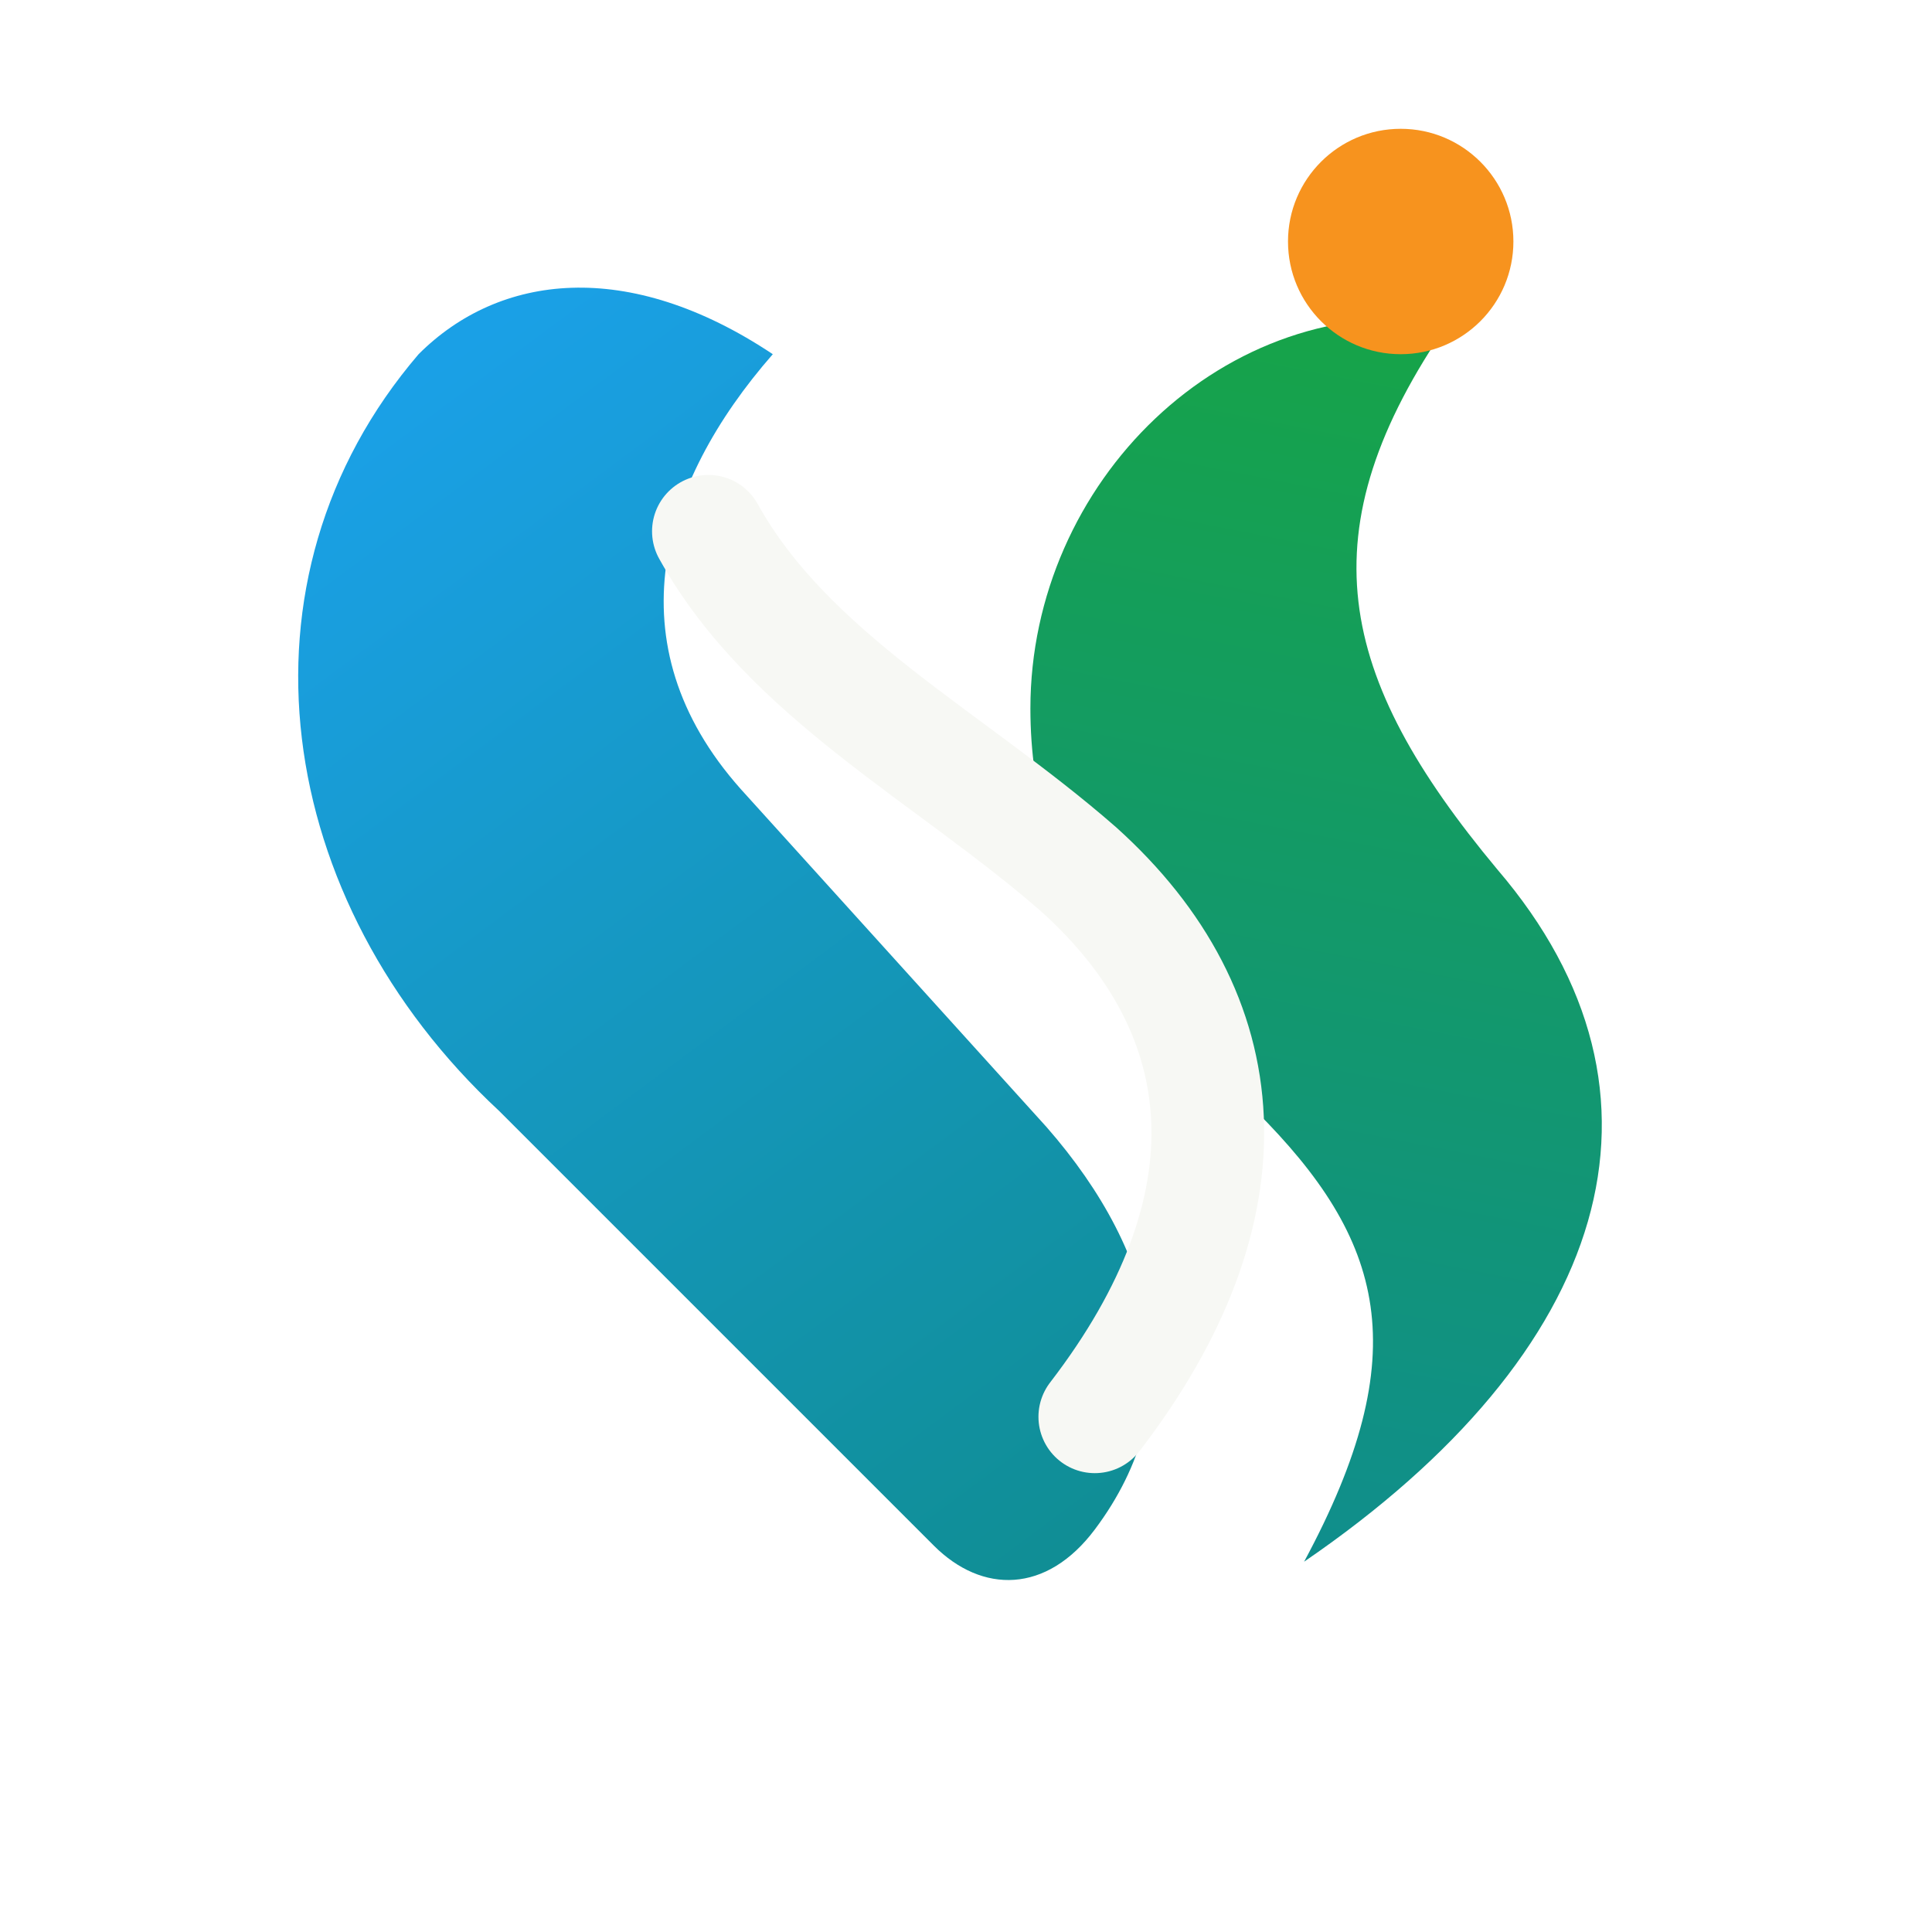
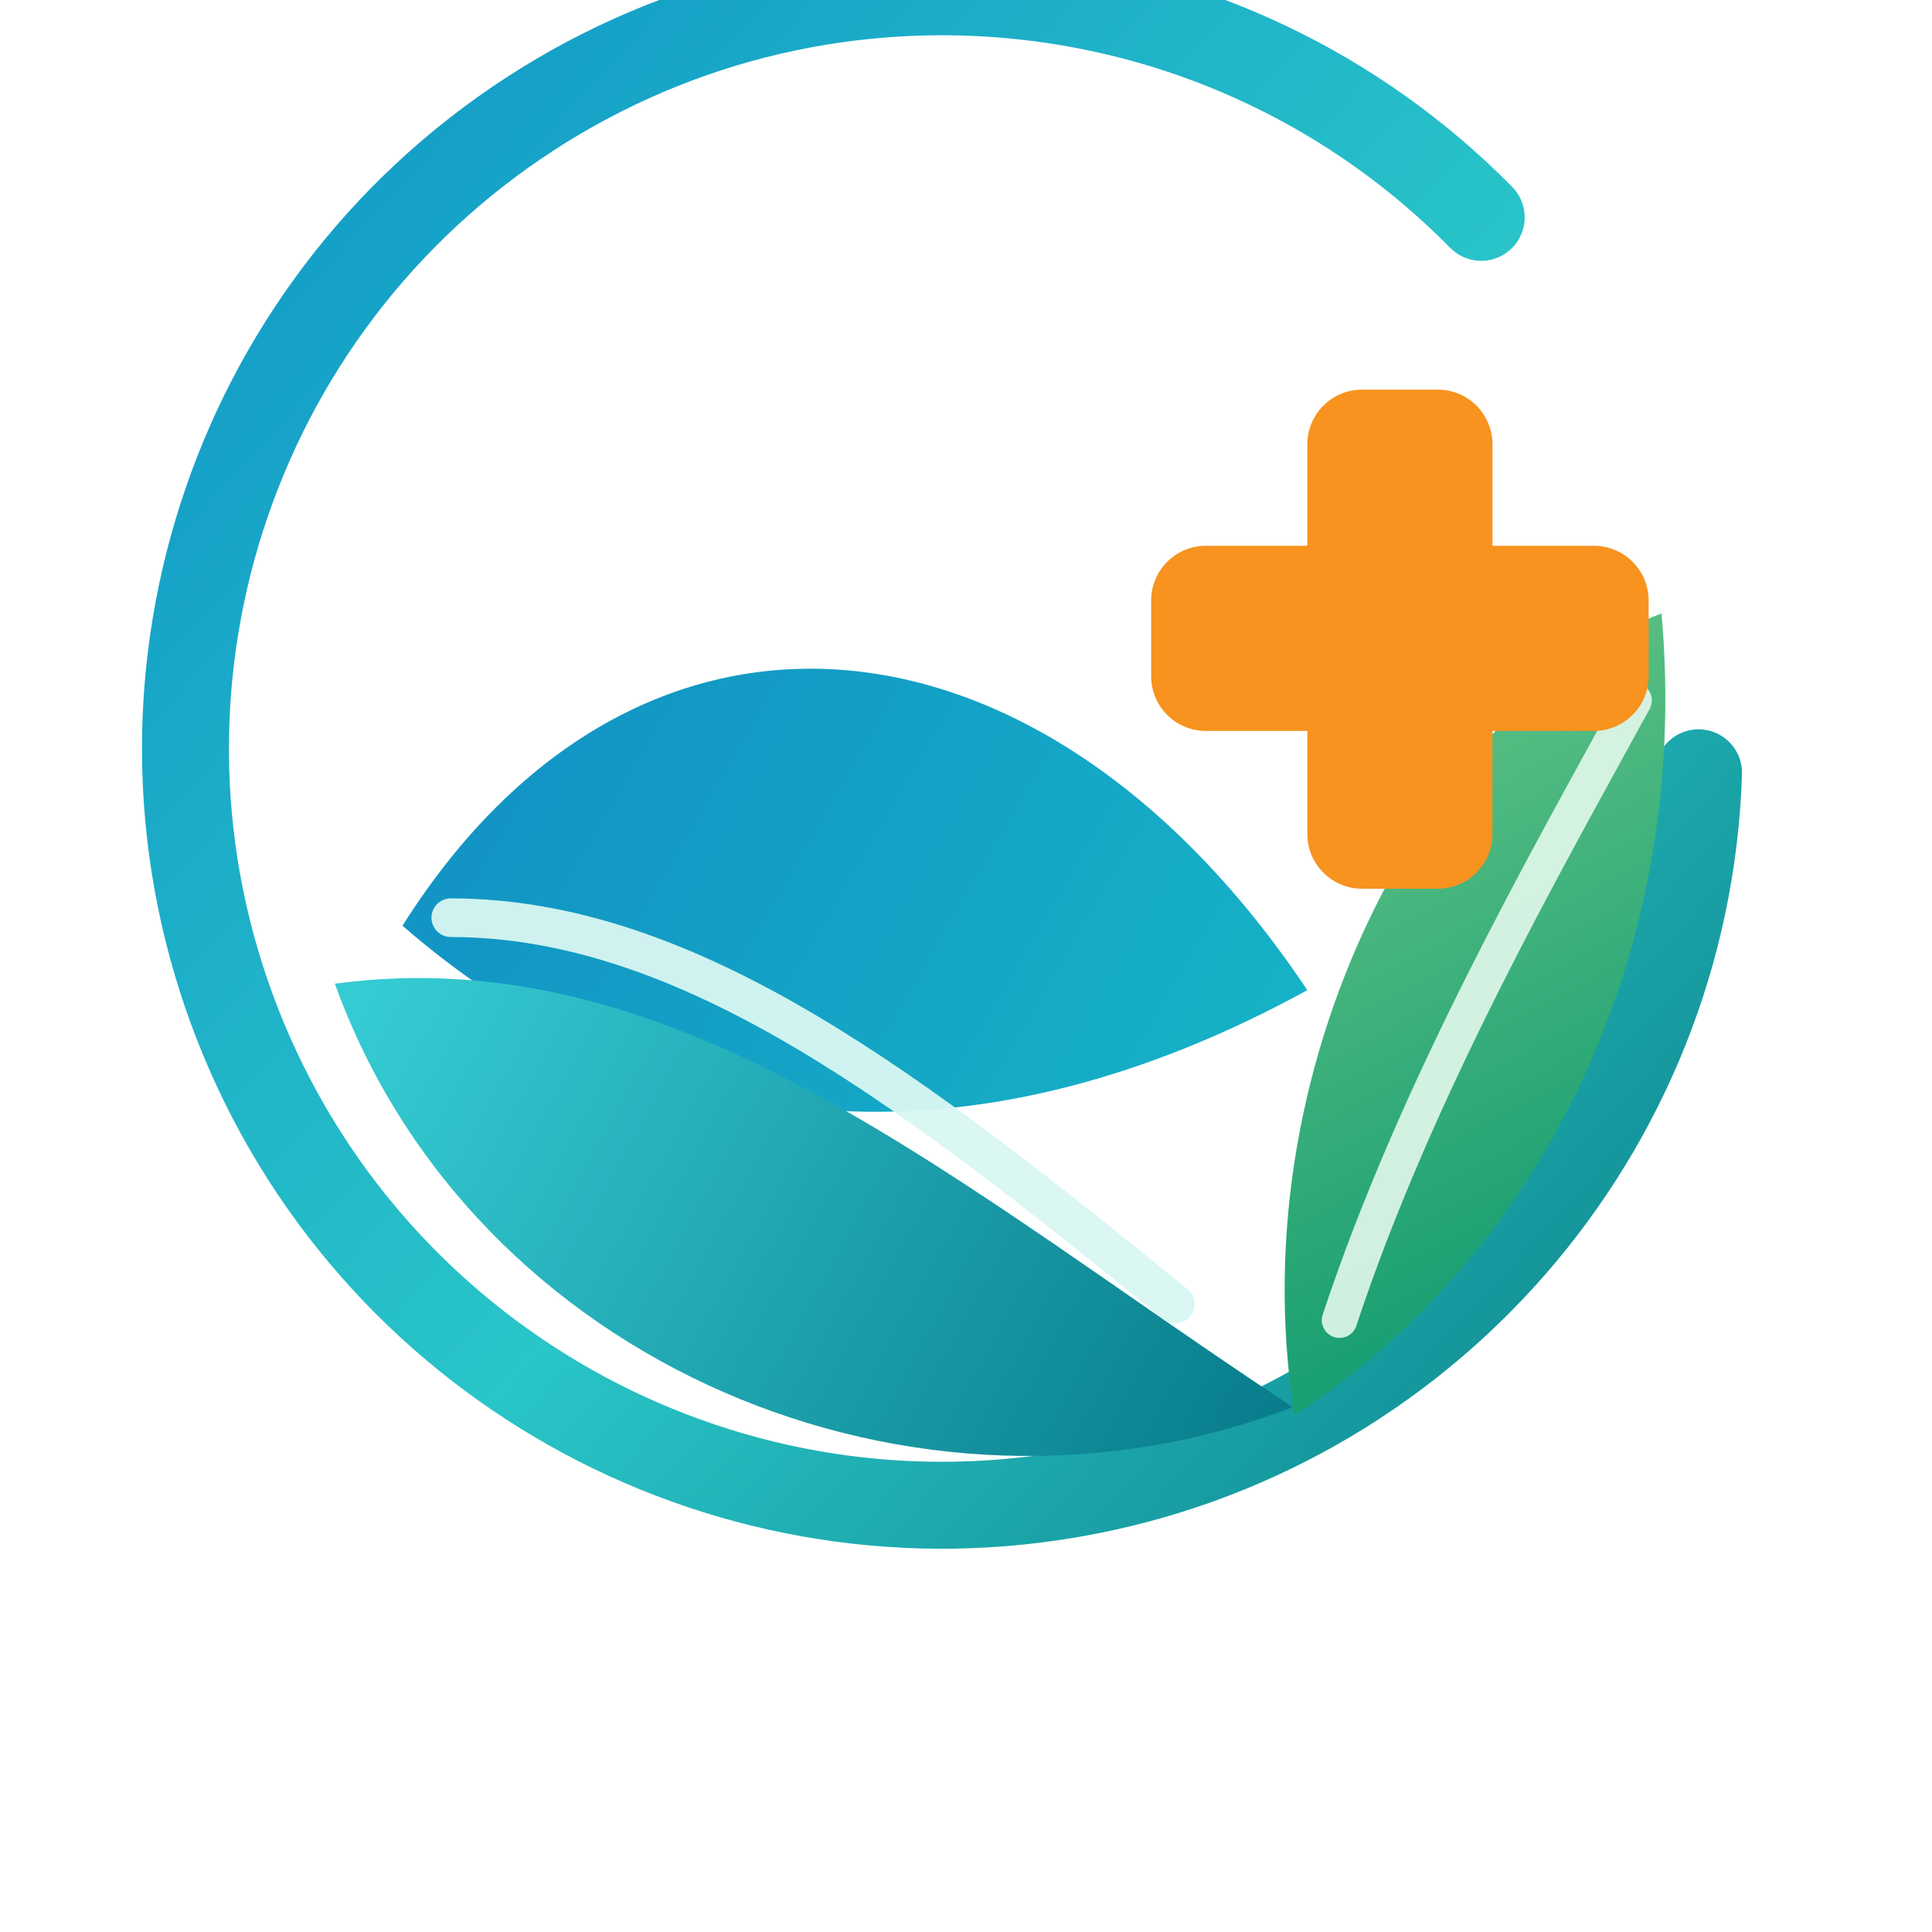
- <svg xmlns="http://www.w3.org/2000/svg" viewBox="0 0 120 120" fill="none" role="img" aria-labelledby="title">
+ <svg xmlns="http://www.w3.org/2000/svg" viewBox="0 0 120 120" fill="none" role="img" aria-labelledby="health-title">
  <defs>
-     <linearGradient id="blue" x1="20" y1="28" x2="72" y2="98" gradientUnits="userSpaceOnUse">
-       <stop stop-color="#1AA0E6" />
-       <stop offset="1" stop-color="#0F8D90" />
+     <linearGradient id="ring" x1="10" y1="16" x2="107" y2="105" gradientUnits="userSpaceOnUse">
+       <stop stop-color="#129BC8" />
+       <stop offset=".48" stop-color="#29C5C8" />
+       <stop offset="1" stop-color="#087A80" />
    </linearGradient>
-     <linearGradient id="green" x1="85" y1="22" x2="70" y2="98" gradientUnits="userSpaceOnUse">
-       <stop stop-color="#16A34A" />
-       <stop offset="1" stop-color="#0F8D90" />
+     <linearGradient id="leafBlue" x1="25" y1="38" x2="80" y2="70" gradientUnits="userSpaceOnUse">
+       <stop stop-color="#118EC5" />
+       <stop offset="1" stop-color="#16B4C6" />
+     </linearGradient>
+     <linearGradient id="leafCyan" x1="23" y1="62" x2="78" y2="92" gradientUnits="userSpaceOnUse">
+       <stop stop-color="#35CBD3" />
+       <stop offset="1" stop-color="#087C8A" />
+     </linearGradient>
+     <linearGradient id="leafGreen" x1="78" y1="39" x2="103" y2="86" gradientUnits="userSpaceOnUse">
+       <stop stop-color="#6CC887" />
+       <stop offset="1" stop-color="#07966E" />
    </linearGradient>
  </defs>
-   <path d="M26 22C14 36 17 56 31 69L58 96C61 99 65 99 68 95C74 87 72 78 65 70L46 49C38 40 41 30 48 22C39 16 31 17 26 22Z" fill="url(#blue)" />
-   <path d="M90 20C76 18 64 30 64 44C64 55 70 62 78 69C86 77 88 84 81 97C100 84 105 68 93 54C83 42 81 33 90 20Z" fill="url(#green)" />
-   <path d="M44 33C49 42 59 47 67 54C77 63 78 75 68 88" stroke="#F7F8F4" stroke-width="7" stroke-linecap="round" />
-   <circle cx="87" cy="15" r="7" fill="#F7931E" />
-   <path d="M86 14V16M85 15H87" stroke="#F7931E" stroke-width="2" stroke-linecap="round" />
+   <path d="M92 13.5A47 47 0 1 0 105.5 48" stroke="url(#ring)" stroke-width="5.4" stroke-linecap="round" />
+   <path d="M25 57.5C39.5 34.5 64.7 36.8 81.2 61.5C61.5 72.3 41.7 72 25 57.5Z" fill="url(#leafBlue)" />
+   <path d="M20.8 61.1C42.3 58.2 59.6 73.8 80.3 87.4C56.9 96.4 29.3 84.7 20.8 61.1Z" fill="url(#leafCyan)" />
+   <path d="M80.4 87.9C76.8 65.1 89.8 43.1 103.2 38.1C105.1 59.5 95.4 78.2 80.4 87.9Z" fill="url(#leafGreen)" />
+   <path d="M28 57C43 57 57 68 73 81" stroke="#D8F7F2" stroke-width="2.4" stroke-linecap="round" opacity=".95" />
+   <path d="M83.2 82C88 67.5 96.1 53.4 101.5 43.5" stroke="#E3F8EB" stroke-width="2.2" stroke-linecap="round" opacity=".9" />
+   <rect x="81.2" y="24.2" width="11.5" height="31" rx="3.4" fill="#F7931E" />
+   <rect x="71.5" y="33.9" width="30.9" height="11.5" rx="3.4" fill="#F7931E" />
</svg>
